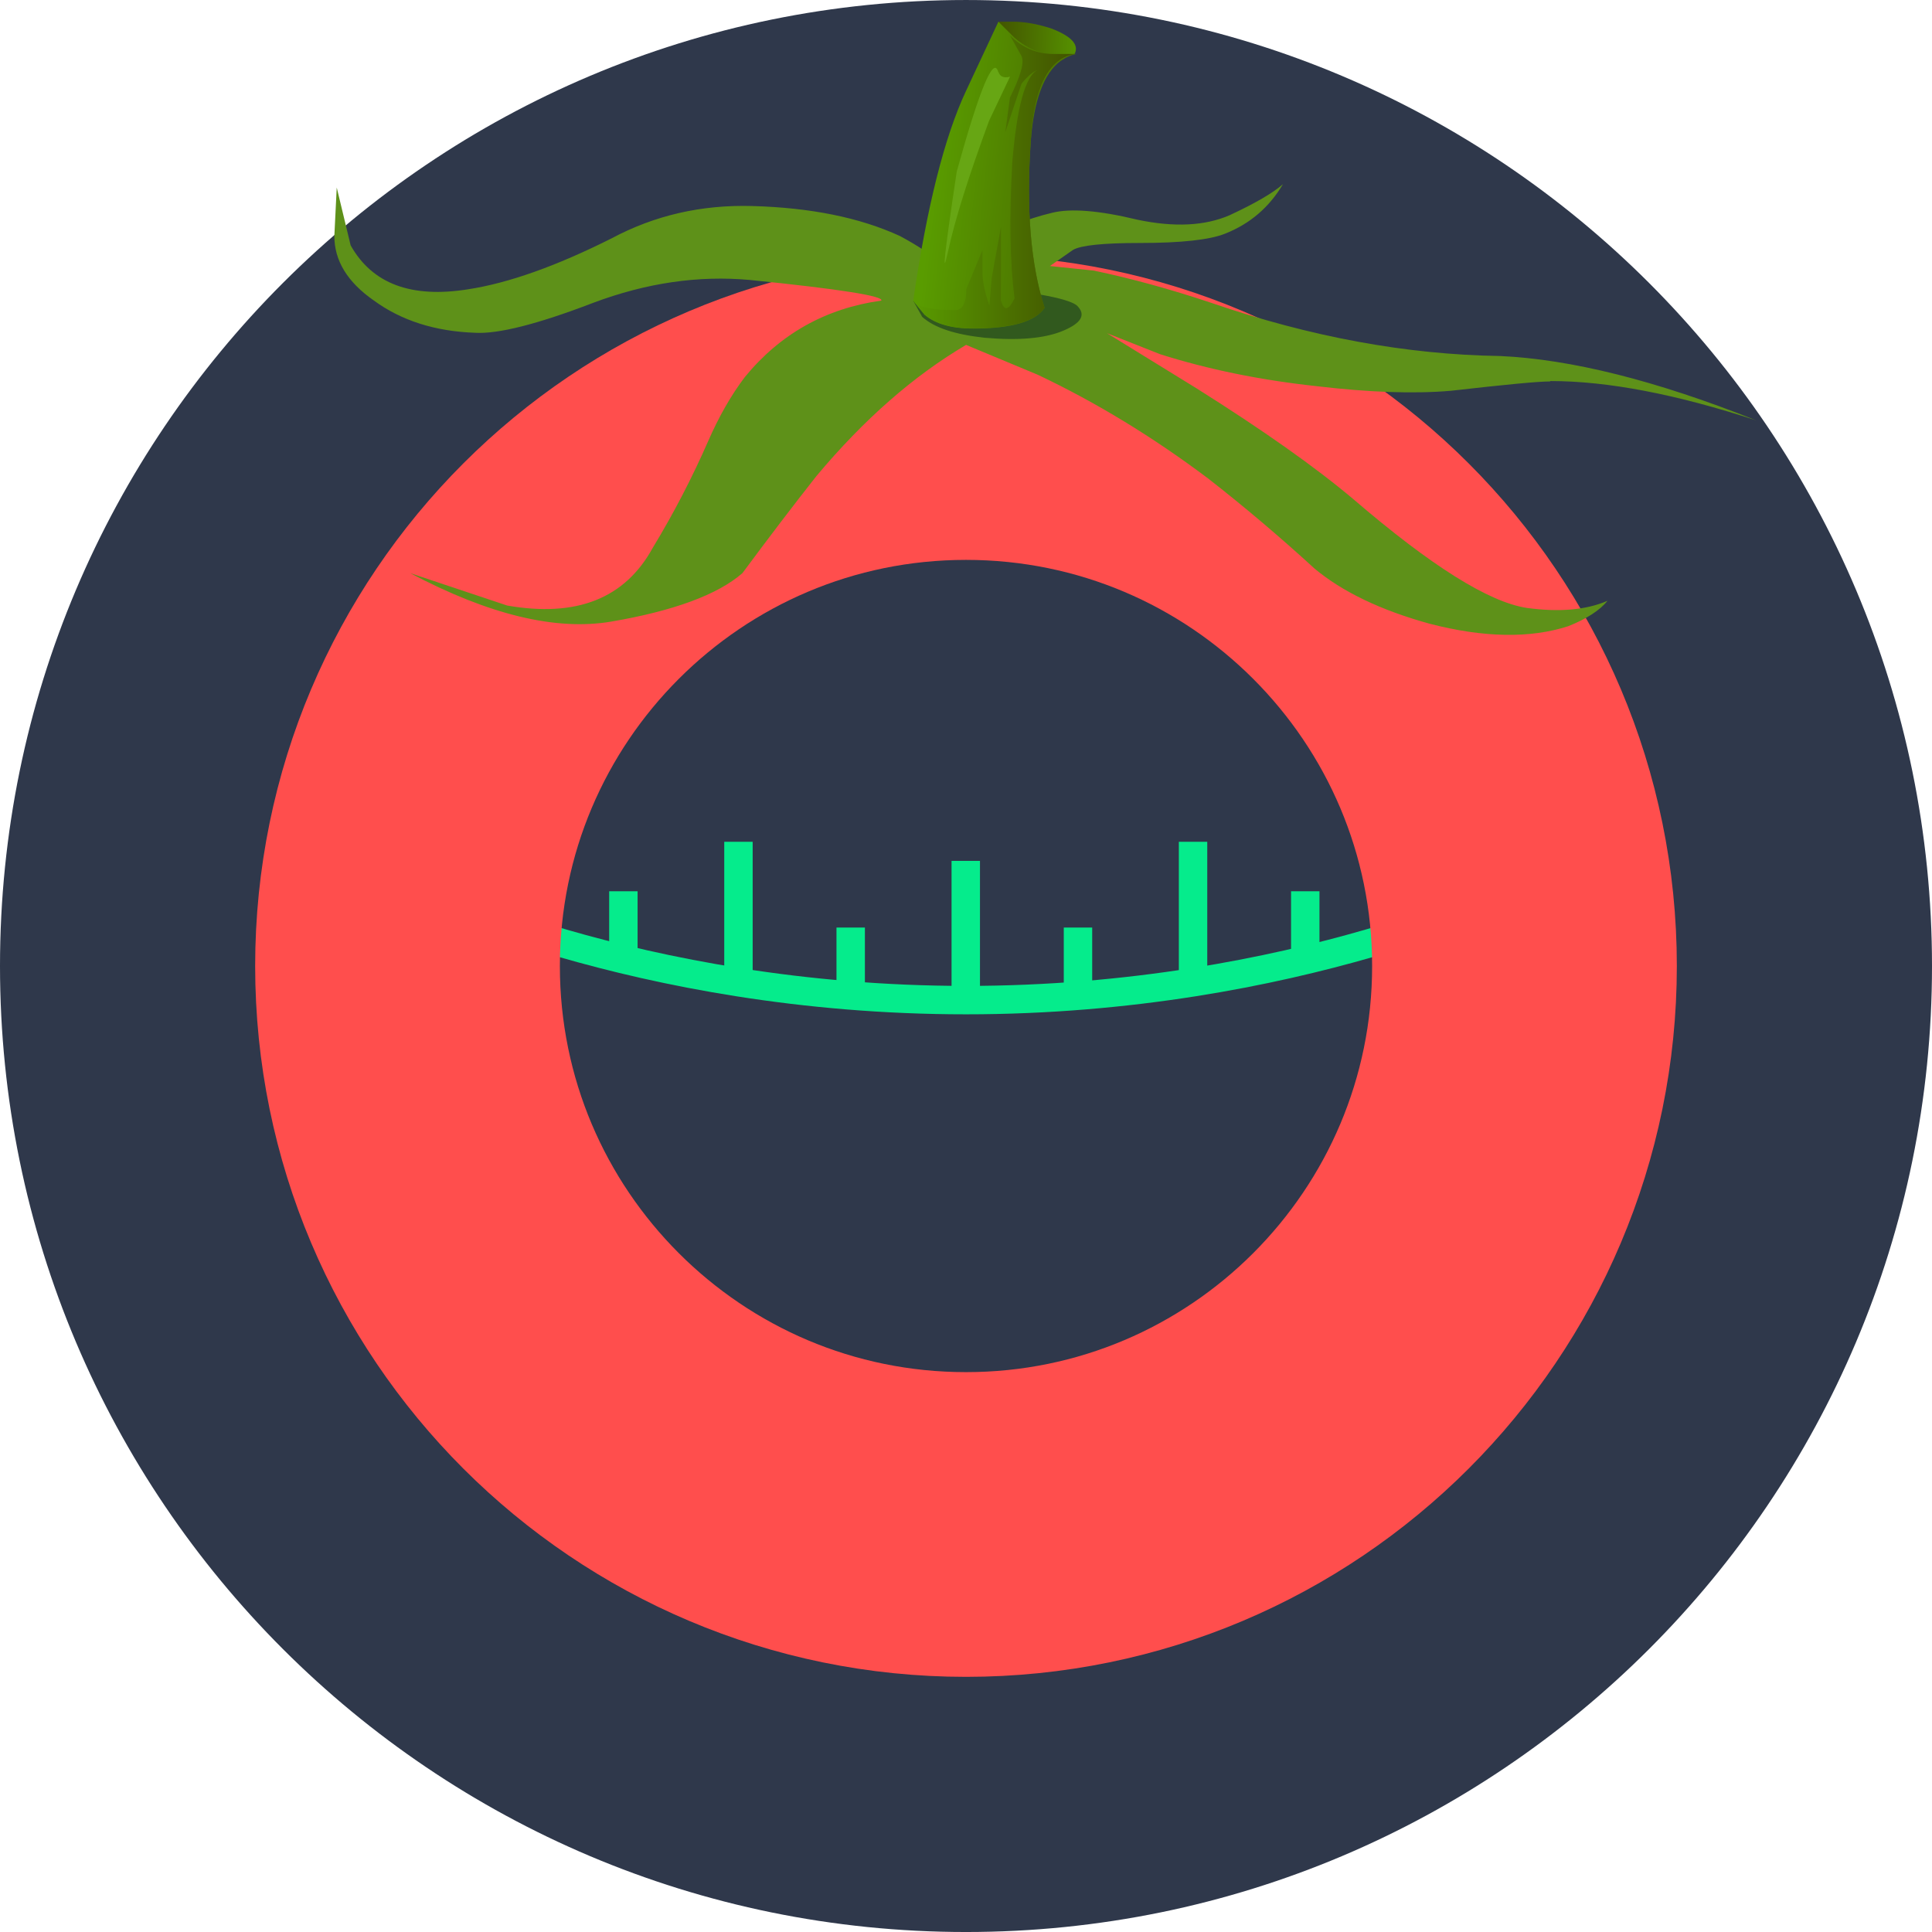
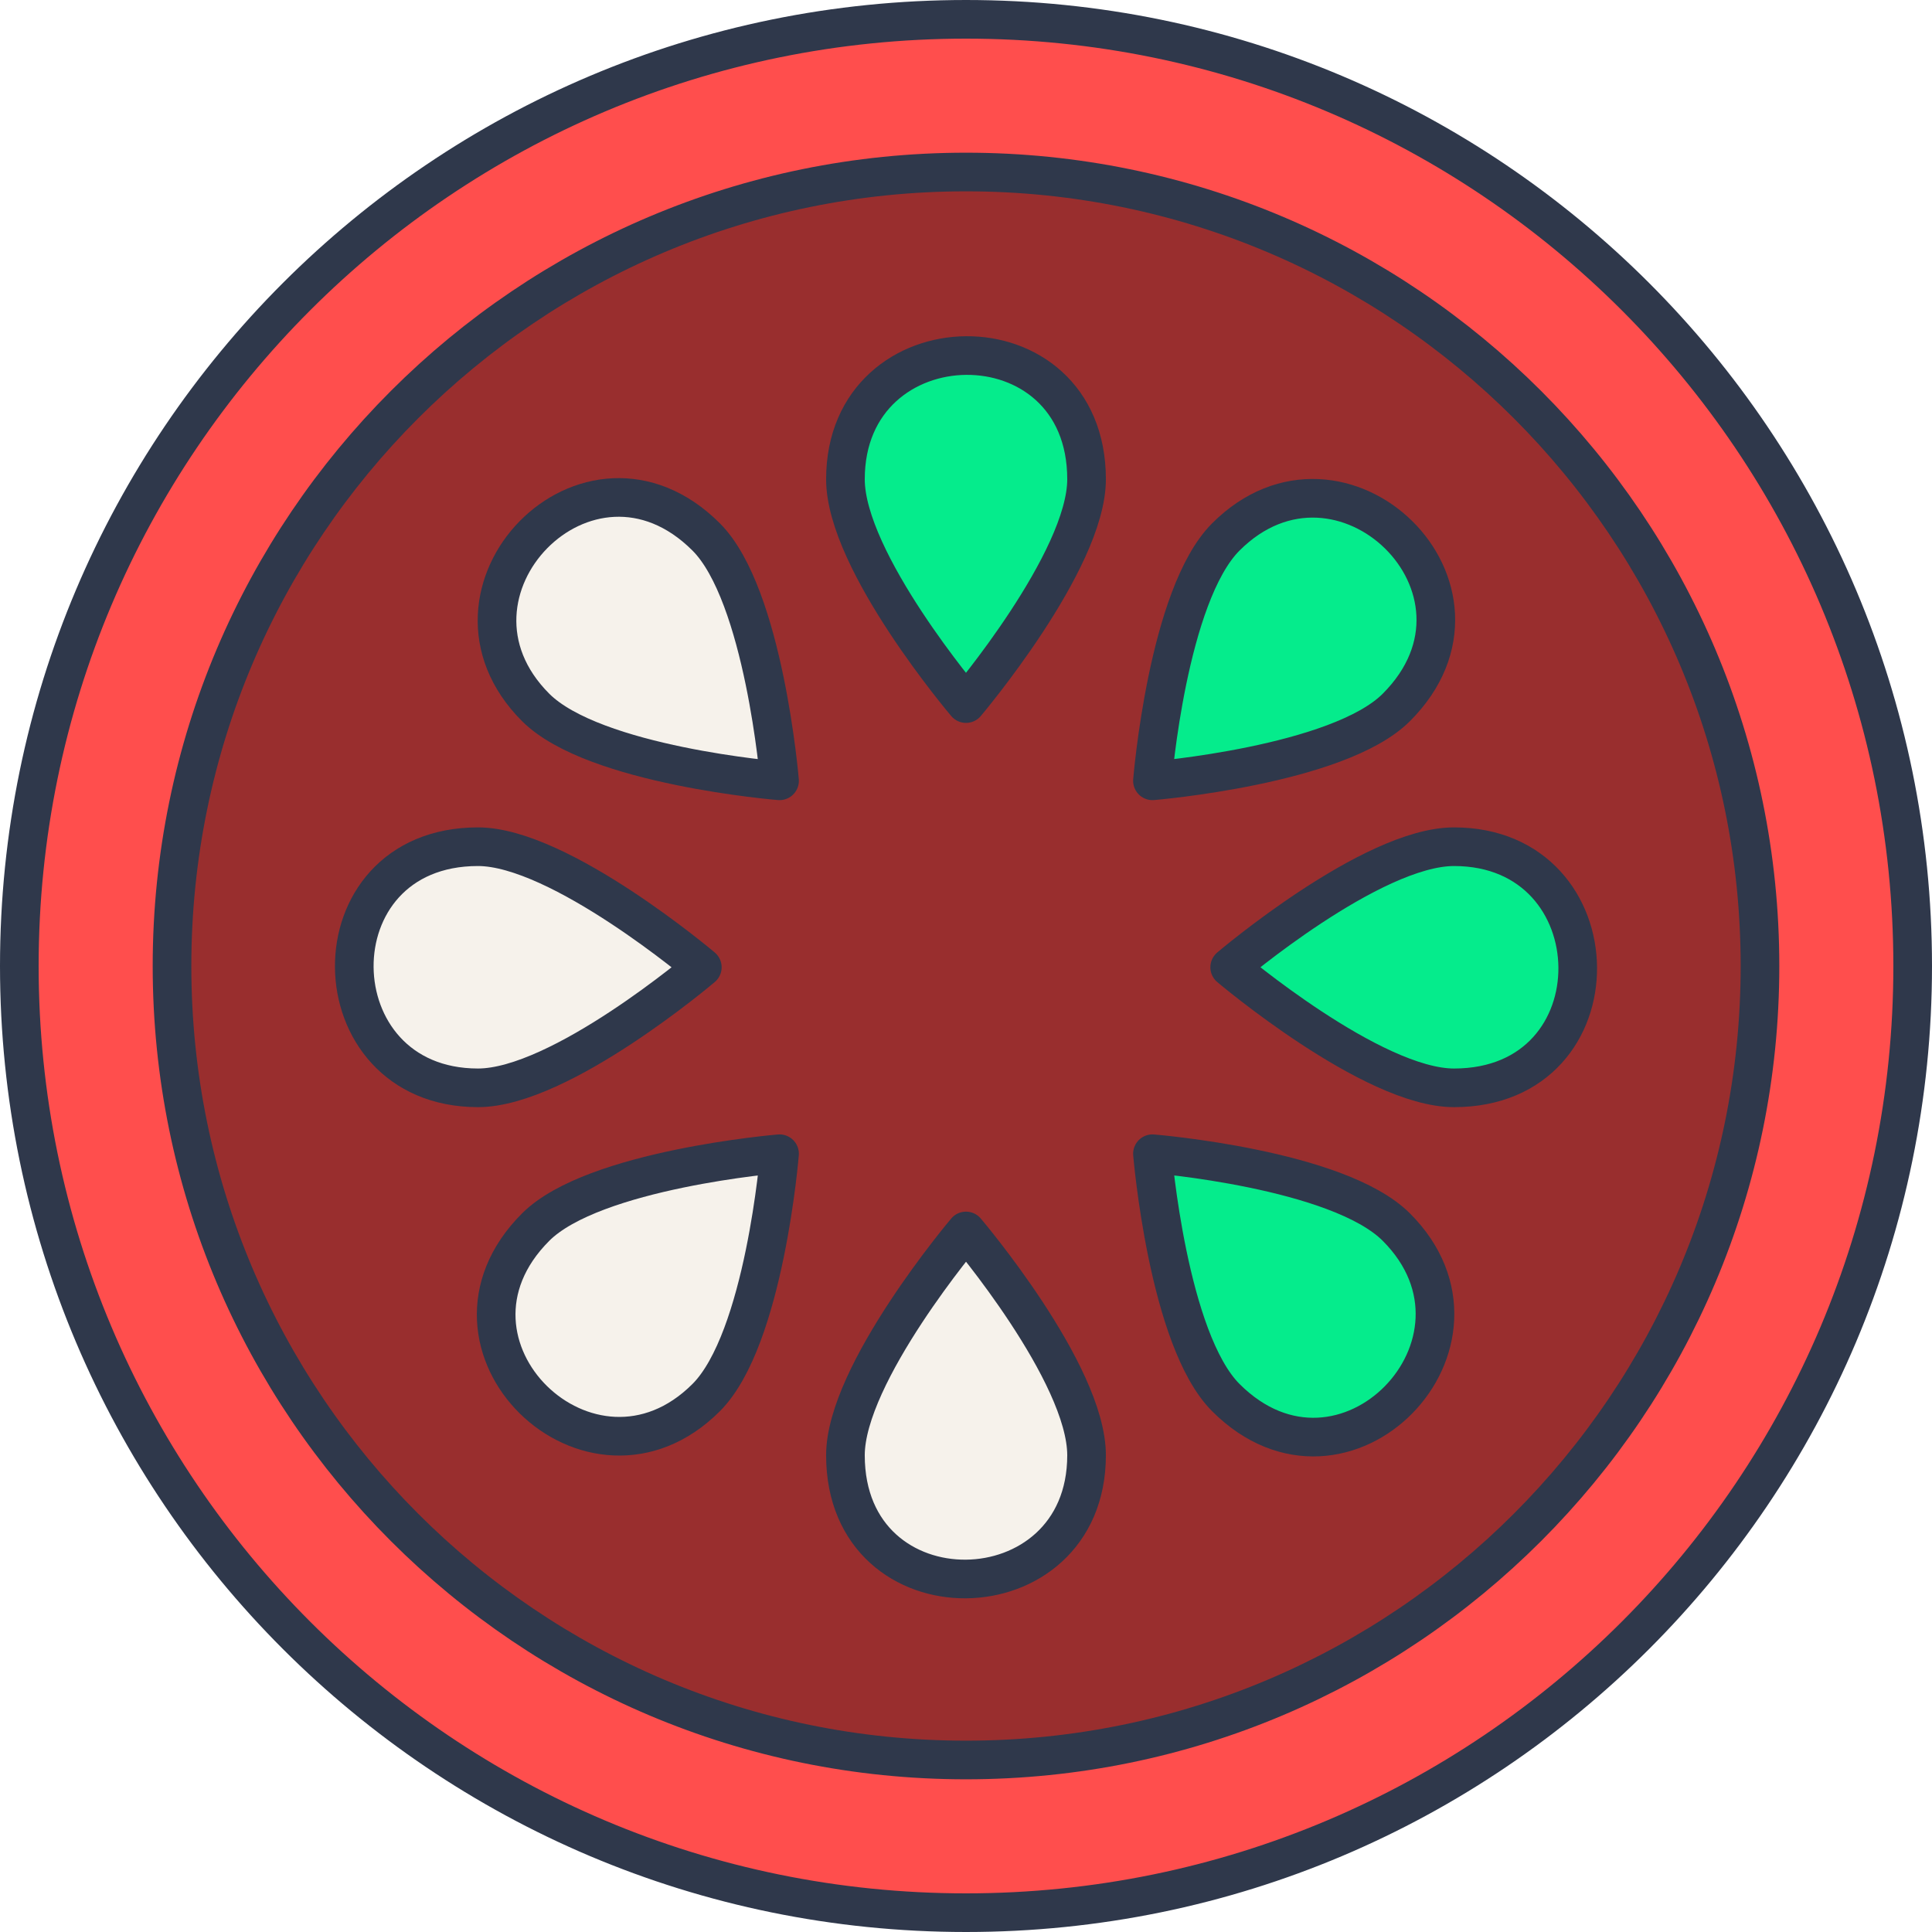
- <svg xmlns="http://www.w3.org/2000/svg" width="89.958mm" height="89.958mm" viewBox="0 0 89.958 89.958" version="1.1" id="svg3090" xml:space="preserve">
-   <defs id="defs3087">
-     <radialGradient id="radialGradient24" gradientUnits="userSpaceOnUse" cy="9.396" cx="15.533" gradientTransform="matrix(0.61048,-0.34752,0.34752,0.61048,-3.611,16.927)" r="25.948">
-       <stop id="stop26" style="stop-color:#ff280d" offset="0" />
-       <stop id="stop28" style="stop-color:#630000" offset="1" />
-     </radialGradient>
-     <clipPath id="clipPath36">
-       <path id="path38" d="m3 7h18v16h-18v-16z" />
-     </clipPath>
-     <mask id="mask40">
-       <g id="g42">
-         <g id="g44" clip-path="url(#clipPath36)">
-           <path id="path46" style="fill:#000000;fill-opacity:0.059" d="m3 7h18v16h-18v-16z" />
-         </g>
-       </g>
-     </mask>
-     <clipPath id="clipPath52">
-       <path id="path54" d="m3 7h18v16h-18v-16z" />
-     </clipPath>
-     <clipPath id="clipPath56">
-       <path id="path58" d="m3 7h18v16h-18v-16z" />
-     </clipPath>
-     <clipPath id="clipPath80">
-       <path id="path82" d="m12 4h18v19h-18v-19z" />
-     </clipPath>
-     <mask id="mask84">
-       <g id="g86">
-         <g id="g88" clip-path="url(#clipPath80)">
-           <path id="path90" style="fill:#000000;fill-opacity:.121" d="m12 4h18v19h-18v-19z" />
-         </g>
-       </g>
-     </mask>
-     <clipPath id="clipPath96">
-       <path id="path98" d="m12 4h18v19h-18v-19z" />
-     </clipPath>
-     <clipPath id="clipPath100">
-       <path id="path102" d="m12 4h18v19h-18v-19z" />
-     </clipPath>
-     <clipPath id="clipPath124">
-       <path id="path126" d="m4 10h13v12h-13v-12z" />
-     </clipPath>
-     <mask id="mask128">
-       <g id="g130">
-         <g id="g132" clip-path="url(#clipPath124)">
-           <path id="path134" style="fill:#000000;fill-opacity:0.09" d="m4 10h13v12h-13v-12z" />
-         </g>
-       </g>
-     </mask>
-     <clipPath id="clipPath140">
-       <path id="path142" d="m4 10h13v12h-13v-12z" />
-     </clipPath>
-     <clipPath id="clipPath144">
-       <path id="path146" d="m4 10h13v12h-13v-12z" />
-     </clipPath>
-     <clipPath id="clipPath168">
-       <path id="path170" d="m7 15h3v4h-3v-4z" />
-     </clipPath>
-     <mask id="mask172">
-       <g id="g174">
-         <g id="g176" clip-path="url(#clipPath168)">
-           <path id="path178" style="fill:#000000;fill-opacity:.18" d="m7 15h3v4h-3v-4z" />
-         </g>
-       </g>
-     </mask>
-     <clipPath id="clipPath184">
-       <path id="path186" d="m7 15h3v4h-3v-4z" />
-     </clipPath>
-     <clipPath id="clipPath188">
-       <path id="path190" d="m7 15h3v4h-3v-4z" />
-     </clipPath>
-     <clipPath id="clipPath212">
-       <path id="path214" d="m7 14h2v2h-2v-2z" />
-     </clipPath>
-     <mask id="mask216">
-       <g id="g218">
-         <g id="g220" clip-path="url(#clipPath212)">
-           <path id="path222" style="fill:#000000;fill-opacity:.18" d="m7 14h2v2h-2v-2z" />
-         </g>
-       </g>
-     </mask>
-     <clipPath id="clipPath228">
-       <path id="path230" d="m7 14h2v2h-2v-2z" />
-     </clipPath>
-     <clipPath id="clipPath232">
-       <path id="path234" d="m7 14h2v2h-2v-2z" />
-     </clipPath>
-     <linearGradient id="linearGradient266" y2=".379" gradientUnits="userSpaceOnUse" x2="-19.863" gradientTransform="matrix(-0.702,0.02536,0.02536,0.702,2.9203,28.401)" y1=".379" x1="-21.939">
-       <stop id="stop268" style="stop-color:#599c00" offset="0" />
-       <stop id="stop270" style="stop-color:#425200" offset="1" />
-     </linearGradient>
-     <linearGradient id="linearGradient284" y2="1.348" gradientUnits="userSpaceOnUse" x2="23.514" gradientTransform="matrix(0.69896,-0.07024,-0.07024,-0.69896,2.92,28.4)" y1="1.348" x1="18.766">
-       <stop id="stop286" style="stop-color:#599c00" offset="0" />
-       <stop id="stop288" style="stop-color:#425200" offset="1" />
-     </linearGradient>
-     <linearGradient id="linearGradient302" y2="3.475" gradientUnits="userSpaceOnUse" x2="21.6" gradientTransform="matrix(0.70248,0,0,-0.70248,2.9201,28.4)" y1="3.475" x1="18.1">
-       <stop id="stop304" style="stop-color:#599c00" offset="0" />
-       <stop id="stop306" style="stop-color:#425200" offset="1" />
-     </linearGradient>
-     <clipPath id="clipPath316">
-       <path id="path318" d="m14.266 25.098-0.633 0.105c-0.258 0.024-0.469 0.024-0.633 0l-0.176-0.07 0.492-0.106 0.317-0.14h-0.774l0.668-0.141c0.282-0.07 0.481-0.141 0.598-0.211-0.375 0.094-0.902 0.141-1.582 0.141-0.445 0-0.844-0.059-1.195-0.176l-0.418-0.141 0.246 0.106c0.164 0.094 0.515 0.199 1.051 0.316l-0.493-0.07-0.91-0.246 0.422 0.14c0.211 0.094 0.5 0.188 0.879 0.282l-0.844-0.141c-0.164-0.047-0.433-0.129-0.808-0.246-0.211-0.047-0.481-0.094-0.809-0.141l1.723 0.563c0.398 0.117 0.691 0.234 0.879 0.351l-1.055-0.211 0.422 0.211c0.328 0.165 0.621 0.247 0.879 0.247l0.98-0.106h-0.664c-0.164 0-0.281-0.023-0.351-0.07l-0.071-0.071h0.84c0.328 0 0.668-0.058 1.02-0.175z" />
-     </clipPath>
-     <clipPath id="clipPath324">
-       <path id="path326" d="m-16.382-9.052h8.897v4.236h-8.897v-4.236z" />
-     </clipPath>
-     <linearGradient id="linearGradient328" y2="-7.194" gradientUnits="userSpaceOnUse" x2="-11.21" y1="-7.194" x1="-14.05">
-       <stop id="stop330" style="stop-color:#ffffff" offset="0" />
-       <stop id="stop332" style="stop-color:#ffffff;stop-opacity:0" offset="1" />
-     </linearGradient>
-     <mask id="mask334">
-       <g id="g336">
-         <g id="g338" clip-path="url(#clipPath324)">
-           <path id="path340" style="fill:url(#linearGradient328)" d="m-16.382-9.052h8.897v4.236h-8.897v-4.236z" />
-         </g>
-       </g>
-     </mask>
-     <linearGradient id="linearGradient344" y2="-7.194" gradientUnits="userSpaceOnUse" x2="-11.21" y1="-7.194" x1="-14.05">
-       <stop id="stop346" style="stop-color:#97c41b" offset="0" />
-       <stop id="stop348" style="stop-color:#cdff00" offset="1" />
-     </linearGradient>
-     <clipPath id="clipPath356">
-       <path id="path358" d="m13.105 21.094 0.176 0.246 1.196 1.828-0.528-0.316-0.492-0.633 0.035 0.176 0.422 0.738-0.492-0.492c-0.164-0.141-0.305-0.375-0.422-0.703-0.07-0.165-0.117-0.305-0.141-0.422 0.047 0.257 0.153 0.574 0.317 0.949 0.094 0.258 0.199 0.433 0.316 0.527 0.07 0.07 0.117 0.106 0.141 0.106-0.071 0-0.129-0.036-0.176-0.106l-0.387-0.351 0.211 0.316c0.141 0.234 0.281 0.398 0.422 0.492l0.317 0.106-0.317-0.387 0.281 0.176c0.071 0.07 0.235 0.152 0.493 0.246l-0.247-0.211-0.105-0.281 0.242 0.211c0.117 0.093 0.293 0.175 0.528 0.246l-0.176-0.141-0.176-0.387 0.352 0.387-0.207-0.281-0.25-0.422 0.281 0.246c0.117 0.141 0.281 0.246 0.492 0.316l-0.352-0.351-0.281-0.387 0.527 0.352c0.141 0.14 0.34 0.258 0.598 0.351l-0.945-0.808-0.528-0.563 0.176 0.281 0.137 0.317c-0.047-0.024-0.105-0.07-0.176-0.141-0.113-0.117-0.207-0.246-0.277-0.386-0.141-0.235-0.34-0.481-0.598-0.739l0.699 1.336-0.457-0.633c-0.183-0.281-0.394-0.55-0.629-0.808z" />
-     </clipPath>
-     <clipPath id="clipPath364">
-       <path id="path366" d="m-4.648-21.369h6.652v7.095h-6.652v-7.095z" />
-     </clipPath>
-     <linearGradient id="linearGradient368" y2="-17.956" gradientUnits="userSpaceOnUse" x2="-.514" y1="-17.956" x1="-2.761">
-       <stop id="stop370" style="stop-color:#ffffff" offset="0" />
-       <stop id="stop372" style="stop-color:#ffffff;stop-opacity:0" offset="1" />
-     </linearGradient>
-     <mask id="mask374">
-       <g id="g376">
-         <g id="g378" clip-path="url(#clipPath364)">
-           <path id="path380" style="fill:url(#linearGradient368)" d="m-4.648-21.369h6.652v7.095h-6.652v-7.095z" />
-         </g>
-       </g>
-     </mask>
-     <linearGradient id="linearGradient384" y2="-17.956" gradientUnits="userSpaceOnUse" x2="-.514" y1="-17.956" x1="-2.761">
-       <stop id="stop386" style="stop-color:#97c41b" offset="0" />
-       <stop id="stop388" style="stop-color:#cdff00" offset="1" />
-     </linearGradient>
-     <clipPath id="clipPath396">
-       <path id="path398" d="m7.66 24.078c-0.324 0.164-0.558 0.457-0.699 0.879l-0.106 0.563 0.106-0.317c0.094-0.234 0.199-0.41 0.312-0.527 0.188-0.188 0.504-0.317 0.95-0.387 0.234-0.039 0.515-0.039 0.843 0l-0.984-0.141 0.457-0.07c0.258-0.019 0.621 0 1.09 0.074-0.047-0.074-0.352-0.117-0.914-0.144-0.352-0.02-0.621 0-0.809 0.07l0.176-0.101c0.211-0.094 0.539-0.133 0.984-0.106-0.375-0.098-0.843-0.027-1.406 0.207z" />
-     </clipPath>
-     <clipPath id="clipPath404">
-       <path id="path406" d="m5.449-1.451h7.003v6.366h-7.003v-6.366z" />
-     </clipPath>
-     <linearGradient id="linearGradient408" y2="1.812" gradientUnits="userSpaceOnUse" x2="10.789" y1="1.812" x1="7.323">
-       <stop id="stop410" style="stop-color:#ffffff" offset="0" />
-       <stop id="stop412" style="stop-color:#ffffff;stop-opacity:0" offset="1" />
-     </linearGradient>
-     <mask id="mask414">
-       <g id="g416">
-         <g id="g418" clip-path="url(#clipPath404)">
-           <path id="path420" style="fill:url(#linearGradient408)" d="m5.449-1.451h7.003v6.366h-7.003v-6.366z" />
-         </g>
-       </g>
-     </mask>
-     <linearGradient id="linearGradient424" y2="1.812" gradientUnits="userSpaceOnUse" x2="10.789" y1="1.812" x1="7.323">
-       <stop id="stop426" style="stop-color:#58730f" offset="0" />
-       <stop id="stop428" style="stop-color:#576b00" offset="1" />
-     </linearGradient>
-     <clipPath id="clipPath436">
-       <path id="path438" d="m11.633 19.898c0.094-0.023 0.222 0.082 0.387 0.321l0.453 0.699c-0.094-0.328-0.211-0.582-0.348-0.773l-0.387-0.418 0.282 0.101 0.316 0.211c-0.141-0.164-0.281-0.281-0.422-0.348l-0.246-0.144c0-0.07 0.141-0.031 0.422 0.109l0.562 0.242c-0.187-0.257-0.644-0.421-1.371-0.488-0.469-0.047-0.832-0.058-1.09-0.035l-0.246 0.035 0.211 0.035c0.422-0.07 0.762 0.012 1.02 0.246 0.258 0.231 0.5 0.512 0.734 0.84l-0.277-0.633z" />
-     </clipPath>
-     <clipPath id="clipPath444">
-       <path id="path446" d="m12.452 3.005h6.366v5.093h-6.366v-5.093z" />
-     </clipPath>
-     <linearGradient id="linearGradient448" y2="5.21" gradientUnits="userSpaceOnUse" x2="17.486" y1="5.21" x1="15.026">
-       <stop id="stop450" style="stop-color:#ffffff" offset="0" />
-       <stop id="stop452" style="stop-color:#ffffff;stop-opacity:0" offset="1" />
-     </linearGradient>
-     <mask id="mask454">
-       <g id="g456">
-         <g id="g458" clip-path="url(#clipPath444)">
-           <path id="path460" style="fill:url(#linearGradient448)" d="m12.452 3.005h6.366v5.093h-6.366v-5.093z" />
-         </g>
-       </g>
-     </mask>
-     <linearGradient id="linearGradient464" y2="5.21" gradientUnits="userSpaceOnUse" x2="17.486" y1="5.21" x1="15.026">
-       <stop id="stop466" style="stop-color:#58730f" offset="0" />
-       <stop id="stop468" style="stop-color:#576b00" offset="1" />
-     </linearGradient>
-     <clipPath id="clipPath476">
-       <path id="path478" d="m21.43 20.566 0.386-0.316c0.141-0.141 0.34-0.27 0.598-0.387-0.094 0.047-0.187 0.129-0.281 0.246l-0.422 0.563 0.422-0.457c0.164-0.164 0.375-0.27 0.633-0.317l-0.246 0.176-0.352 0.317 0.281-0.211 0.317-0.106-0.246 0.176-0.528 0.668 0.633-0.527c0.281-0.258 0.41-0.317 0.387-0.176l-0.422 0.562 0.879-0.703c0.445-0.304 0.679-0.433 0.703-0.386 0.07-0.047 0.058-0.071-0.035-0.071l-0.633 0.176 0.316-0.176c0.141-0.07 0.352-0.14 0.633-0.211l-0.422 0.035-0.703 0.145 0.563-0.25c0.218-0.074 0.398-0.129 0.543-0.156-0.344 0.039-0.817 0.14-1.422 0.297-0.489 0.14-0.903 0.363-1.231 0.668l-0.351 0.421z" />
-     </clipPath>
-     <clipPath id="clipPath484">
-       <path id="path486" d="m27.731-4.634h6.366v5.093h-6.366v-5.093z" />
-     </clipPath>
-     <linearGradient id="linearGradient488" y2="-2.082" gradientUnits="userSpaceOnUse" x2="33.116" y1="-2.082" x1="29.091">
-       <stop id="stop490" style="stop-color:#ffffff" offset="0" />
-       <stop id="stop492" style="stop-color:#ffffff;stop-opacity:0" offset="1" />
-     </linearGradient>
-     <mask id="mask494">
-       <g id="g496">
-         <g id="g498" clip-path="url(#clipPath484)">
-           <path id="path500" style="fill:url(#linearGradient488)" d="m27.731-4.634h6.366v5.093h-6.366v-5.093z" />
-         </g>
-       </g>
-     </mask>
-     <linearGradient id="linearGradient504" y2="-2.082" gradientUnits="userSpaceOnUse" x2="33.116" y1="-2.082" x1="29.091">
-       <stop id="stop506" style="stop-color:#58730f" offset="0" />
-       <stop id="stop508" style="stop-color:#576b00" offset="1" />
-     </linearGradient>
-     <clipPath id="clipPath516">
-       <path id="path518" d="m23.539 23.273h-0.176l-0.246-0.07 1.332-0.035-1.051-0.141h1.473l-1.789-0.175c-0.398-0.024-0.727 0-0.984 0.07l-0.282 0.105c0.375-0.07 0.657-0.07 0.844 0l-1.09 0.211 0.387-0.035c0.188-0.023 0.398-0.012 0.633 0.035h-0.563c-0.14 0-0.304 0.047-0.492 0.141l-0.246 0.141 0.668-0.18c0.328-0.067 0.539-0.082 0.633-0.031h-0.176l-0.281 0.171 1.406-0.207z" />
-     </clipPath>
-     <clipPath id="clipPath524">
-       <path id="path526" d="m25.821-8.454h6.366v5.093h-6.366v-5.093z" />
-     </clipPath>
-     <linearGradient id="linearGradient528" y2="-6.16" gradientUnits="userSpaceOnUse" x2="30.858" y1="-6.16" x1="27.057">
-       <stop id="stop530" style="stop-color:#ffffff" offset="0" />
-       <stop id="stop532" style="stop-color:#ffffff;stop-opacity:0" offset="1" />
-     </linearGradient>
-     <mask id="mask534">
-       <g id="g536">
-         <g id="g538" clip-path="url(#clipPath524)">
-           <path id="path540" style="fill:url(#linearGradient528)" d="m25.821-8.454h6.366v5.093h-6.366v-5.093z" />
-         </g>
-       </g>
-     </mask>
-     <linearGradient id="linearGradient544" y2="-6.16" gradientUnits="userSpaceOnUse" x2="30.858" y1="-6.16" x1="27.057">
-       <stop id="stop546" style="stop-color:#58730f" offset="0" />
-       <stop id="stop548" style="stop-color:#576b00" offset="1" />
-     </linearGradient>
-     <clipPath id="clipPath556">
-       <path id="path558" d="m19.148 25.344c0.188-0.094 0.434-0.141 0.739-0.141 0.234 0 0.383 0.024 0.453 0.07-0.113-0.093-0.278-0.152-0.492-0.175-0.211-0.024-0.371-0.012-0.489 0.035l-0.211 0.211z" />
-     </clipPath>
-     <clipPath id="clipPath564">
-       <path id="path566" d="m22.064-8.235h3.183v2.529h-3.183v-2.529z" />
-     </clipPath>
-     <linearGradient id="linearGradient568" y2="-6.497" gradientUnits="userSpaceOnUse" x2="24.097" y1="-6.497" x1="22.845">
-       <stop id="stop570" style="stop-color:#ffffff" offset="0" />
-       <stop id="stop572" style="stop-color:#ffffff;stop-opacity:0" offset="1" />
-     </linearGradient>
-     <mask id="mask574">
-       <g id="g576">
-         <g id="g578" clip-path="url(#clipPath564)">
-           <path id="path580" style="fill:url(#linearGradient568)" d="m22.064-8.235h3.183v2.529h-3.183v-2.529z" />
-         </g>
-       </g>
-     </mask>
-     <linearGradient id="linearGradient584" y2="-6.497" gradientUnits="userSpaceOnUse" x2="24.097" y1="-6.497" x1="22.845">
-       <stop id="stop586" style="stop-color:#58730f" offset="0" />
-       <stop id="stop588" style="stop-color:#576b00" offset="1" />
-     </linearGradient>
-     <clipPath id="clipPath596">
-       <path id="path598" d="m21.57 21.375-0.211 0.07 0.211-0.211c0.094-0.07 0.176-0.164 0.246-0.281l-0.316 0.246-0.387 0.141 0.075-0.035 0.207-0.317c-0.047 0-0.149 0.071-0.317 0.211-0.09 0.094-0.164 0.129-0.211 0.106v-0.071l0.141-0.422-0.211 0.317-0.524 0.387 0.493-0.176v0.105l-0.075 0.141 0.282-0.106-0.348 0.352 0.316-0.141c0.141-0.093 0.247-0.129 0.317-0.105l-0.387 0.387 0.527-0.282c0.141-0.093 0.375-0.304 0.704-0.632l-0.563 0.457 0.246-0.246-0.215 0.105z" />
-     </clipPath>
-     <clipPath id="clipPath604">
-       <path id="path606" d="m24.325-11.883h5.091v4.951h-5.091v-4.951z" />
-     </clipPath>
-     <linearGradient id="linearGradient608" y2="-9.408" gradientUnits="userSpaceOnUse" x2="27.169" y1="-9.408" x1="24.121">
-       <stop id="stop610" style="stop-color:#ffffff" offset="0" />
-       <stop id="stop612" style="stop-color:#ffffff;stop-opacity:0" offset="1" />
-     </linearGradient>
-     <mask id="mask614">
-       <g id="g616">
-         <g id="g618" clip-path="url(#clipPath604)">
-           <path id="path620" style="fill:url(#linearGradient608)" d="m24.325-11.883h5.091v4.951h-5.091v-4.951z" />
-         </g>
-       </g>
-     </mask>
-     <linearGradient id="linearGradient624" y2="-9.408" gradientUnits="userSpaceOnUse" x2="27.169" y1="-9.408" x1="24.121">
-       <stop id="stop626" style="stop-color:#97c41b" offset="0" />
-       <stop id="stop628" style="stop-color:#cdff00" offset="1" />
-     </linearGradient>
-     <clipPath id="clipPath636">
-       <path id="path638" d="m20.34 23.379 0.07-0.07c0.07-0.047 0.164-0.082 0.281-0.106l0.387-0.07-0.914 0.14-0.527 0.137 0.703 0.035-0.77 0.352h0.7l-0.247 0.176-0.281 0.07-0.035 0.07 0.492-0.14 0.317-0.141-0.352 0.07 0.633-0.382-0.527 0.14h-0.141l0.773-0.281c-0.187-0.024-0.328-0.024-0.422 0h-0.14z" />
-     </clipPath>
-     <clipPath id="clipPath644">
-       <path id="path646" d="m23.39-0.186h4.718v3.577h-4.718v-3.577z" />
-     </clipPath>
-     <linearGradient id="linearGradient648" y2="2.177" gradientUnits="userSpaceOnUse" x2="26.585" y1="2.177" x1="23.839">
-       <stop id="stop650" style="stop-color:#ffffff" offset="0" />
-       <stop id="stop652" style="stop-color:#ffffff;stop-opacity:0" offset="1" />
-     </linearGradient>
-     <mask id="mask654">
-       <g id="g656">
-         <g id="g658" clip-path="url(#clipPath644)">
-           <path id="path660" style="fill:url(#linearGradient648)" d="m23.39-0.186h4.718v3.577h-4.718v-3.577z" />
-         </g>
-       </g>
-     </mask>
-     <linearGradient id="linearGradient664" y2="2.177" gradientUnits="userSpaceOnUse" x2="26.585" y1="2.177" x1="23.839">
-       <stop id="stop666" style="stop-color:#97c41b" offset="0" />
-       <stop id="stop668" style="stop-color:#cdff00" offset="1" />
-     </linearGradient>
-   </defs>
-   <g id="layer1" transform="translate(-50.33899,-67.95764)">
-     <circle style="fill:#2f384b;fill-opacity:1;stroke:none;stroke-width:1.005" id="path4402" cx="95.318" cy="112.937" r="44.979" />
-     <path style="fill:none;stroke:#05ec8c;stroke-width:1.323;stroke-linecap:butt;stroke-linejoin:miter;stroke-opacity:1;stroke-dasharray:none" d="m 69.315,109.233 c 0,0 10.605,5.292 26.004,5.292 15.398,0 26.004,-5.292 26.004,-5.292" id="path30571" />
-     <circle style="fill:none;fill-opacity:1;stroke:#ff4e4d;stroke-width:14.188;stroke-dasharray:none;stroke-opacity:1" id="circle7152" cx="95.318" cy="112.937" r="26.004" />
-     <g id="g76" transform="matrix(0.3307292,0,0,-0.3307292,211.0781,93.64306)">
-       <g id="g92" mask="url(#mask84)">
-         <g id="g104">
-           <g id="g106" clip-path="url(#clipPath96)">
-             <g id="g108">
-               <g id="g112">
-                 <g id="g114" clip-path="url(#clipPath100)">
-                   <g id="g116">
-                       
-                     </g>
-                 </g>
-               </g>
-             </g>
-           </g>
-         </g>
-       </g>
-     </g>
-     <g id="g29127" transform="matrix(9.250136,0,0,9.250136,-1907.48,-710.3667)">
-       <path id="path252" style="fill:#5e9119;fill-rule:evenodd;stroke-width:0.331" d="m 219.455,86.062 c -0.06,0 -0.227,0.016 -0.499,0.047 -0.186,0.016 -0.411,0.008 -0.674,-0.023 -0.287,-0.031 -0.549,-0.085 -0.789,-0.161 l -0.268,-0.106 0.453,0.279 c 0.332,0.209 0.596,0.395 0.789,0.558 0.388,0.333 0.678,0.516 0.871,0.546 0.163,0.022 0.298,0.011 0.407,-0.036 -0.039,0.048 -0.105,0.091 -0.198,0.128 -0.192,0.062 -0.425,0.058 -0.696,-0.012 -0.248,-0.068 -0.442,-0.162 -0.581,-0.278 -0.178,-0.163 -0.357,-0.314 -0.535,-0.453 -0.278,-0.209 -0.565,-0.384 -0.859,-0.523 l -0.36,-0.15 c -0.263,0.155 -0.514,0.374 -0.754,0.661 -0.116,0.147 -0.24,0.31 -0.372,0.488 -0.124,0.108 -0.345,0.19 -0.661,0.244 -0.279,0.047 -0.616,-0.035 -1.011,-0.244 l 0.488,0.163 c 0.349,0.061 0.593,-0.035 0.733,-0.291 0.108,-0.178 0.2,-0.357 0.278,-0.535 0.054,-0.124 0.116,-0.233 0.186,-0.325 0.178,-0.217 0.407,-0.345 0.686,-0.384 0.015,-0.022 -0.206,-0.058 -0.663,-0.104 -0.256,-0.023 -0.518,0.014 -0.789,0.116 -0.279,0.107 -0.477,0.157 -0.593,0.15 -0.2,-0.007 -0.371,-0.061 -0.51,-0.163 -0.132,-0.092 -0.198,-0.2 -0.198,-0.324 l 0.012,-0.244 0.07,0.291 c 0.109,0.194 0.306,0.267 0.592,0.221 0.202,-0.031 0.442,-0.116 0.721,-0.256 0.217,-0.116 0.452,-0.17 0.708,-0.163 0.294,0.008 0.542,0.058 0.744,0.151 0.101,0.054 0.174,0.105 0.221,0.151 l 0.15,-0.105 c 0.132,-0.078 0.264,-0.132 0.395,-0.163 0.093,-0.023 0.236,-0.012 0.43,0.035 0.186,0.039 0.34,0.031 0.464,-0.023 0.129,-0.06 0.218,-0.112 0.268,-0.156 -0.069,0.116 -0.165,0.199 -0.291,0.249 -0.077,0.031 -0.22,0.047 -0.429,0.047 -0.186,0 -0.298,0.012 -0.337,0.035 l -0.116,0.081 0.221,0.023 c 0.186,0.039 0.384,0.093 0.593,0.163 0.495,0.17 0.979,0.26 1.452,0.267 0.355,0.016 0.785,0.123 1.289,0.324 -0.403,-0.132 -0.748,-0.198 -1.035,-0.198 z" />
-       <g id="g29109">
-         <path id="path254" style="fill:#31591e;fill-rule:evenodd;stroke-width:0.331" d="m 216.469,85.575 c 0.357,0.031 0.558,0.066 0.605,0.105 0.047,0.046 0.023,0.088 -0.07,0.127 -0.093,0.039 -0.225,0.05 -0.395,0.035 -0.147,-0.016 -0.251,-0.049 -0.314,-0.105 l -0.045,-0.081 z" />
-         <g id="g256" transform="matrix(0.3307292,0,0,-0.3307292,211.0781,93.64306)">
-           <g id="g258">
-             <g id="g264">
-               <path id="path272" style="fill:url(#linearGradient266);fill-rule:evenodd" d="m 17.074,27.906 -0.14,0.492 h 0.211 c 0.187,0 0.386,-0.035 0.597,-0.105 0.305,-0.117 0.422,-0.246 0.352,-0.387 -0.305,-0.019 -0.516,-0.019 -0.633,0 z" />
-             </g>
-           </g>
-         </g>
-         <g id="g274" transform="matrix(0.3307292,0,0,-0.3307292,211.0781,93.64306)">
-           <g id="g276">
-             <g id="g282">
-               <path id="path290" style="fill:url(#linearGradient284);fill-rule:evenodd" d="m 17.777,27.906 h 0.352 c -0.082,-0.011 -0.16,-0.047 -0.246,-0.105 -0.258,-0.188 -0.41,-0.598 -0.457,-1.227 -0.071,-1.031 0,-1.875 0.211,-2.531 -0.141,-0.211 -0.504,-0.316 -1.09,-0.316 -0.328,0 -0.574,0.07 -0.738,0.211 l -0.172,0.21 c 0.207,1.43 0.476,2.497 0.804,3.196 l 0.493,1.054 0.246,-0.246 c 0.187,-0.16 0.386,-0.246 0.597,-0.246 z" />
-             </g>
-           </g>
-         </g>
-         <g id="g292" transform="matrix(0.3307292,0,0,-0.3307292,211.0781,93.64306)">
-           <g id="g294">
-             <g id="g300">
-               <path id="path308" style="fill:url(#linearGradient302);fill-rule:evenodd" d="m 17.145,26.258 c 0.07,0.844 0.199,1.312 0.386,1.406 -0.07,-0.027 -0.152,-0.094 -0.246,-0.211 l -0.246,-0.738 0.07,0.527 c 0.164,0.328 0.223,0.539 0.176,0.633 l -0.176,0.316 C 17.297,28 17.52,27.906 17.777,27.906 h 0.317 c -0.399,-0.066 -0.621,-0.511 -0.668,-1.332 -0.071,-1.031 0,-1.875 0.211,-2.531 -0.141,-0.207 -0.504,-0.313 -1.09,-0.313 -0.324,0 -0.57,0.071 -0.735,0.208 l -0.16,0.195 c 0.075,-0.082 0.278,-0.125 0.618,-0.125 0.117,0 0.175,0.105 0.175,0.32 l 0.246,0.594 v -0.317 c 0,-0.164 0.036,-0.335 0.106,-0.527 l 0.035,0.422 0.141,0.773 V 24.152 C 17.02,23.988 17.09,24 17.18,24.188 c -0.071,0.535 -0.082,1.226 -0.035,2.07 z" />
-             </g>
-           </g>
-         </g>
-         <path id="path310" style="fill:#67a614;fill-rule:evenodd;stroke-width:0.331" d="m 216.679,84.505 c 0.008,0.023 0.028,0.031 0.058,0.023 l -0.105,0.221 c -0.1,0.272 -0.171,0.492 -0.208,0.663 -0.031,0.14 -0.017,0.004 0.045,-0.407 0.116,-0.419 0.186,-0.585 0.209,-0.5 z" />
-       </g>
-     </g>
-     <g id="g312" transform="matrix(0.3307292,0,0,-0.3307292,211.0781,93.64306)">
-       <g id="g314" clip-path="url(#clipPath316)">
-         <g id="g320" transform="matrix(-0.69256,-0.11752,-0.11752,0.69256,2.9207,28.4)">
-           <g id="g342" mask="url(#mask334)">
-             <path id="path350" style="fill:url(#linearGradient344);fill-rule:evenodd" d="m 14.266,25.098 -0.633,0.105 c -0.258,0.024 -0.469,0.024 -0.633,0 l -0.176,-0.07 0.492,-0.106 0.317,-0.14 h -0.774 l 0.668,-0.141 c 0.282,-0.07 0.481,-0.141 0.598,-0.211 -0.375,0.094 -0.902,0.141 -1.582,0.141 -0.445,0 -0.844,-0.059 -1.195,-0.176 l -0.418,-0.141 0.246,0.106 c 0.164,0.094 0.515,0.199 1.051,0.316 l -0.493,-0.07 -0.91,-0.246 0.422,0.14 c 0.211,0.094 0.5,0.188 0.879,0.282 L 11.281,24.746 C 11.117,24.699 10.848,24.617 10.473,24.5 10.262,24.453 9.992,24.406 9.664,24.359 l 1.723,0.563 c 0.398,0.117 0.691,0.234 0.879,0.351 l -1.055,-0.211 0.422,0.211 c 0.328,0.165 0.621,0.247 0.879,0.247 l 0.98,-0.106 h -0.664 c -0.164,0 -0.281,-0.023 -0.351,-0.07 l -0.071,-0.071 h 0.84 c 0.328,0 0.668,-0.058 1.02,-0.175 z" />
-           </g>
-         </g>
-       </g>
-     </g>
-     <g id="g352" transform="matrix(0.3307292,0,0,-0.3307292,211.0781,93.64306)">
-       <g id="g354" clip-path="url(#clipPath356)">
-         <g id="g360" transform="matrix(-0.37512,-0.59392,-0.59392,0.37512,2.9195,28.4)">
-           <g id="g382" mask="url(#mask374)">
-             <path id="path390" style="fill:url(#linearGradient384);fill-rule:evenodd" d="m 13.105,21.094 0.176,0.246 1.196,1.828 -0.528,-0.316 -0.492,-0.633 0.035,0.176 0.422,0.738 -0.492,-0.492 C 13.258,22.5 13.117,22.266 13,21.938 c -0.07,-0.165 -0.117,-0.305 -0.141,-0.422 0.047,0.257 0.153,0.574 0.317,0.949 0.094,0.258 0.199,0.433 0.316,0.527 0.07,0.07 0.117,0.106 0.141,0.106 -0.071,0 -0.129,-0.036 -0.176,-0.106 l -0.387,-0.351 0.211,0.316 c 0.141,0.234 0.281,0.398 0.422,0.492 l 0.317,0.106 -0.317,-0.387 0.281,0.176 c 0.071,0.07 0.235,0.152 0.493,0.246 l -0.247,-0.211 -0.105,-0.281 0.242,0.211 c 0.117,0.093 0.293,0.175 0.528,0.246 l -0.176,-0.141 -0.176,-0.387 0.352,0.387 -0.207,-0.281 -0.25,-0.422 0.281,0.246 c 0.117,0.141 0.281,0.246 0.492,0.316 l -0.352,-0.351 -0.281,-0.387 0.527,0.352 c 0.141,0.14 0.34,0.258 0.598,0.351 l -0.945,-0.808 -0.528,-0.563 0.176,0.281 0.137,0.317 C 14.496,22.441 14.438,22.395 14.367,22.324 14.254,22.207 14.16,22.078 14.09,21.938 13.949,21.703 13.75,21.457 13.492,21.199 l 0.699,1.336 -0.457,-0.633 c -0.183,-0.281 -0.394,-0.55 -0.629,-0.808 z" />
-           </g>
-         </g>
-       </g>
-     </g>
-     <g id="g392" transform="matrix(0.3307292,0,0,-0.3307292,211.0781,93.64306)">
-       <g id="g394" clip-path="url(#clipPath396)">
-         <g id="g400" transform="matrix(0.62832,-0.31416,-0.31416,-0.62832,2.9203,28.4)">
-           <g id="g422" mask="url(#mask414)">
-             <path id="path430" style="fill:url(#linearGradient424);fill-rule:evenodd" d="M 7.66,24.078 C 7.336,24.242 7.102,24.535 6.961,24.957 L 6.855,25.52 6.961,25.203 c 0.094,-0.234 0.199,-0.41 0.312,-0.527 0.188,-0.188 0.504,-0.317 0.95,-0.387 0.234,-0.039 0.515,-0.039 0.843,0 l -0.984,-0.141 0.457,-0.07 c 0.258,-0.019 0.621,0 1.09,0.074 -0.047,-0.074 -0.352,-0.117 -0.914,-0.144 -0.352,-0.02 -0.621,0 -0.809,0.07 L 8.082,23.977 C 8.293,23.883 8.621,23.844 9.066,23.871 8.691,23.773 8.223,23.844 7.66,24.078 Z" />
-           </g>
-         </g>
-       </g>
-     </g>
-     <g id="g432" transform="matrix(0.3307292,0,0,-0.3307292,211.0781,93.64306)">
-       <g id="g434" clip-path="url(#clipPath436)">
-         <g id="g440" transform="matrix(0.62832,-0.31416,-0.31416,-0.62832,2.9203,28.4)">
-           <g id="g462" mask="url(#mask454)">
-             <path id="path470" style="fill:url(#linearGradient464);fill-rule:evenodd" d="m 11.633,19.898 c 0.094,-0.023 0.222,0.082 0.387,0.321 l 0.453,0.699 C 12.379,20.59 12.262,20.336 12.125,20.145 l -0.387,-0.418 0.282,0.101 0.316,0.211 c -0.141,-0.164 -0.281,-0.281 -0.422,-0.348 l -0.246,-0.144 c 0,-0.07 0.141,-0.031 0.422,0.109 l 0.562,0.242 c -0.187,-0.257 -0.644,-0.421 -1.371,-0.488 -0.469,-0.047 -0.832,-0.058 -1.09,-0.035 l -0.246,0.035 0.211,0.035 c 0.422,-0.07 0.762,0.012 1.02,0.246 0.258,0.231 0.5,0.512 0.734,0.84 z" />
-           </g>
-         </g>
-       </g>
-     </g>
-     <g id="g472" transform="matrix(0.3307292,0,0,-0.3307292,211.0781,93.64306)">
-       <g id="g474" clip-path="url(#clipPath476)">
-         <g id="g480" transform="matrix(0.62832,-0.31416,-0.31416,-0.62832,2.9202,28.4)">
-           <g id="g502" mask="url(#mask494)">
-             <path id="path510" style="fill:url(#linearGradient504);fill-rule:evenodd" d="m 21.43,20.566 0.386,-0.316 c 0.141,-0.141 0.34,-0.27 0.598,-0.387 -0.094,0.047 -0.187,0.129 -0.281,0.246 l -0.422,0.563 0.422,-0.457 c 0.164,-0.164 0.375,-0.27 0.633,-0.317 l -0.246,0.176 -0.352,0.317 0.281,-0.211 0.317,-0.106 -0.246,0.176 -0.528,0.668 0.633,-0.527 c 0.281,-0.258 0.41,-0.317 0.387,-0.176 l -0.422,0.562 0.879,-0.703 c 0.445,-0.304 0.679,-0.433 0.703,-0.386 0.07,-0.047 0.058,-0.071 -0.035,-0.071 l -0.633,0.176 0.316,-0.176 c 0.141,-0.07 0.352,-0.14 0.633,-0.211 l -0.422,0.035 -0.703,0.145 0.563,-0.25 c 0.218,-0.074 0.398,-0.129 0.543,-0.156 -0.344,0.039 -0.817,0.14 -1.422,0.297 -0.489,0.14 -0.903,0.363 -1.231,0.668 z" />
-           </g>
-         </g>
-       </g>
-     </g>
-     <g id="g512" transform="matrix(0.3307292,0,0,-0.3307292,211.0781,93.64306)">
-       <g id="g514" clip-path="url(#clipPath516)">
-         <g id="g520" transform="matrix(0.62832,-0.31416,-0.31416,-0.62832,2.9203,28.4)">
-           <g id="g542" mask="url(#mask534)">
-             <path id="path550" style="fill:url(#linearGradient544);fill-rule:evenodd" d="m 23.539,23.273 h -0.176 l -0.246,-0.07 1.332,-0.035 -1.051,-0.141 h 1.473 l -1.789,-0.175 c -0.398,-0.024 -0.727,0 -0.984,0.07 l -0.282,0.105 c 0.375,-0.07 0.657,-0.07 0.844,0 l -1.09,0.211 0.387,-0.035 c 0.188,-0.023 0.398,-0.012 0.633,0.035 h -0.563 c -0.14,0 -0.304,0.047 -0.492,0.141 l -0.246,0.141 0.668,-0.18 c 0.328,-0.067 0.539,-0.082 0.633,-0.031 h -0.176 l -0.281,0.171 z" />
-           </g>
-         </g>
-       </g>
-     </g>
-     <g id="g552" transform="matrix(0.3307292,0,0,-0.3307292,211.0781,93.64306)">
-       <g id="g554" clip-path="url(#clipPath556)">
-         <g id="g560" transform="matrix(0.63112,-0.30856,-0.30856,-0.63112,2.9198,28.4)">
-           <g id="g582" mask="url(#mask574)">
-             <path id="path590" style="fill:url(#linearGradient584);fill-rule:evenodd" d="m 19.148,25.344 c 0.188,-0.094 0.434,-0.141 0.739,-0.141 0.234,0 0.383,0.024 0.453,0.07 -0.113,-0.093 -0.278,-0.152 -0.492,-0.175 -0.211,-0.024 -0.371,-0.012 -0.489,0.035 z" />
-           </g>
-         </g>
-       </g>
-     </g>
-     <g id="g592" transform="matrix(0.3307292,0,0,-0.3307292,211.0781,93.64306)">
-       <g id="g594" clip-path="url(#clipPath596)">
-         <g id="g600" transform="matrix(0.53008,-0.46096,-0.46096,-0.53008,2.9199,28.4)">
-           <g id="g622" mask="url(#mask614)">
-             <path id="path630" style="fill:url(#linearGradient624);fill-rule:evenodd" d="m 21.57,21.375 -0.211,0.07 0.211,-0.211 c 0.094,-0.07 0.176,-0.164 0.246,-0.281 l -0.316,0.246 -0.387,0.141 0.075,-0.035 0.207,-0.317 c -0.047,0 -0.149,0.071 -0.317,0.211 -0.09,0.094 -0.164,0.129 -0.211,0.106 v -0.071 l 0.141,-0.422 -0.211,0.317 -0.524,0.387 0.493,-0.176 v 0.105 l -0.075,0.141 0.282,-0.106 -0.348,0.352 0.316,-0.141 c 0.141,-0.093 0.247,-0.129 0.317,-0.105 l -0.387,0.387 0.527,-0.282 c 0.141,-0.093 0.375,-0.304 0.704,-0.632 l -0.563,0.457 0.246,-0.246 z" />
-           </g>
-         </g>
-       </g>
-     </g>
-     <g id="g632" transform="matrix(0.3307292,0,0,-0.3307292,211.0781,93.64306)">
-       <g id="g634" clip-path="url(#clipPath636)">
-         <g id="g640" transform="matrix(0.69072,-0.12792,-0.12792,-0.69072,2.9199,28.4)">
-           <g id="g662" mask="url(#mask654)">
-             <path id="path670" style="fill:url(#linearGradient664);fill-rule:evenodd" d="m 20.34,23.379 0.07,-0.07 c 0.07,-0.047 0.164,-0.082 0.281,-0.106 l 0.387,-0.07 -0.914,0.14 -0.527,0.137 0.703,0.035 -0.77,0.352 h 0.7 l -0.247,0.176 -0.281,0.07 -0.035,0.07 0.492,-0.14 0.317,-0.141 -0.352,0.07 0.633,-0.382 -0.527,0.14 h -0.141 l 0.773,-0.281 c -0.187,-0.024 -0.328,-0.024 -0.422,0 z" />
-           </g>
-         </g>
-       </g>
-     </g>
-     <path style="fill:none;stroke:#05ec8c;stroke-width:1.323;stroke-linecap:butt;stroke-linejoin:miter;stroke-opacity:1;stroke-dasharray:none" d="m 95.307,114.657 v -6.615" id="path31931" />
-     <path style="fill:none;stroke:#05ec8c;stroke-width:1.323;stroke-linecap:butt;stroke-linejoin:miter;stroke-dasharray:none;stroke-opacity:1" d="m 84.723,113.768 v -6.615" id="path32648" />
-     <path style="fill:none;stroke:#05ec8c;stroke-width:1.323;stroke-linecap:butt;stroke-linejoin:miter;stroke-dasharray:none;stroke-opacity:1" d="m 105.89,113.768 v -6.615" id="path32652" />
-     <path style="fill:none;stroke:#05ec8c;stroke-width:1.323;stroke-linecap:butt;stroke-linejoin:miter;stroke-dasharray:none;stroke-opacity:1" d="m 100.532,114.453 v -3.307" id="path32654" />
-     <path style="fill:none;stroke:#05ec8c;stroke-width:1.323;stroke-linecap:butt;stroke-linejoin:miter;stroke-dasharray:none;stroke-opacity:1" d="m 111.115,112.764 v -3.307" id="path32656" />
-     <path style="fill:none;stroke:#05ec8c;stroke-width:1.323;stroke-linecap:butt;stroke-linejoin:miter;stroke-dasharray:none;stroke-opacity:1" d="m 89.949,114.453 v -3.307" id="path32658" />
-     <path style="fill:none;stroke:#05ec8c;stroke-width:1.323;stroke-linecap:butt;stroke-linejoin:miter;stroke-dasharray:none;stroke-opacity:1" d="m 79.365,112.764 v -3.307" id="path32660" />
+ <svg xmlns="http://www.w3.org/2000/svg" version="1.1" id="svg2" width="400" height="400" viewBox="0 0 400 400">
+   <defs id="defs6" />
+   <g id="g8" transform="translate(-186,-186)">
+     <circle style="fill:#ff4e4d;stroke:#2f384b;stroke-width:8" id="TomatoSkin" cx="386" cy="386" r="196" />
+     <circle style="fill:#992e2e;stroke:#2f384b;stroke-width:8" id="TomatoFlesh" cx="386" cy="386" r="164.387" />
+     <path style="fill:#05ec8c;stroke:#2f384b;stroke-width:8;stroke-linecap:butt;stroke-linejoin:round" d="m 386,331.669 c 0,0 24.962,-29.483 24.962,-46.442 0,-34.589 -49.923,-33.717 -49.923,0 0,17.083 24.962,46.442 24.962,46.442 z" id="Seed_Acc_1" />
+     <path style="fill:#05ec8c;stroke:#2f384b;stroke-width:8;stroke-linecap:butt;stroke-linejoin:round" d="m 424.604,347.659 c 0,0 38.498,-3.197 50.49,-15.189 24.458,-24.458 -11.46,-59.143 -35.301,-35.301 -12.079,12.079 -15.189,50.49 -15.189,50.49 z" id="Seed_Acc_2" />
+     <path style="fill:#05ec8c;stroke:#2f384b;stroke-width:8;stroke-linecap:butt;stroke-linejoin:round" d="m 440.594,386.263 c 0,0 29.483,24.962 46.442,24.962 34.589,0 33.717,-49.923 -10e-6,-49.923 -17.083,0 -46.442,24.962 -46.442,24.962 z" id="Seed_Acc_3" />
+     <path style="fill:#05ec8c;stroke:#2f384b;stroke-width:8;stroke-linecap:butt;stroke-linejoin:round" d="m 424.604,424.867 c 0,0 3.197,38.498 15.189,50.49 24.458,24.458 59.143,-11.46 35.301,-35.301 -12.079,-12.079 -50.49,-15.189 -50.49,-15.189 z" id="Seed_Acc_4" />
+     <path style="fill:#f6f2eb;stroke:#2f384b;stroke-width:8;stroke-linecap:butt;stroke-linejoin:round" d="m 386,440.858 c 0,0 -24.962,29.483 -24.962,46.442 0,34.589 49.923,33.717 49.923,-1e-5 1e-5,-17.083 -24.962,-46.442 -24.962,-46.442 z" id="Seed_Fore_1" />
+     <path style="fill:#f6f2eb;stroke:#2f384b;stroke-width:8;stroke-linecap:butt;stroke-linejoin:round" d="m 347.396,424.867 c 0,0 -38.498,3.197 -50.49,15.189 -24.458,24.458 11.46,59.143 35.301,35.301 12.079,-12.079 15.189,-50.49 15.189,-50.49 z" id="Seed_Fore_2" />
+     <path style="fill:#f6f2eb;stroke:#2f384b;stroke-width:8;stroke-linecap:butt;stroke-linejoin:round" d="m 331.406,386.263 c 0,0 -29.483,-24.962 -46.442,-24.962 -34.589,0 -33.717,49.923 10e-6,49.923 17.083,1e-5 46.442,-24.962 46.442,-24.962 z" id="Seed_Fore_3" />
+     <path style="fill:#f6f2eb;stroke:#2f384b;stroke-width:8;stroke-linecap:butt;stroke-linejoin:round" d="m 347.396,347.659 c 0,0 -3.197,-38.498 -15.189,-50.49 -24.458,-24.458 -59.143,11.46 -35.301,35.301 12.079,12.079 50.49,15.189 50.49,15.189 z" id="Seed_Fore_4" />
  </g>
</svg>
